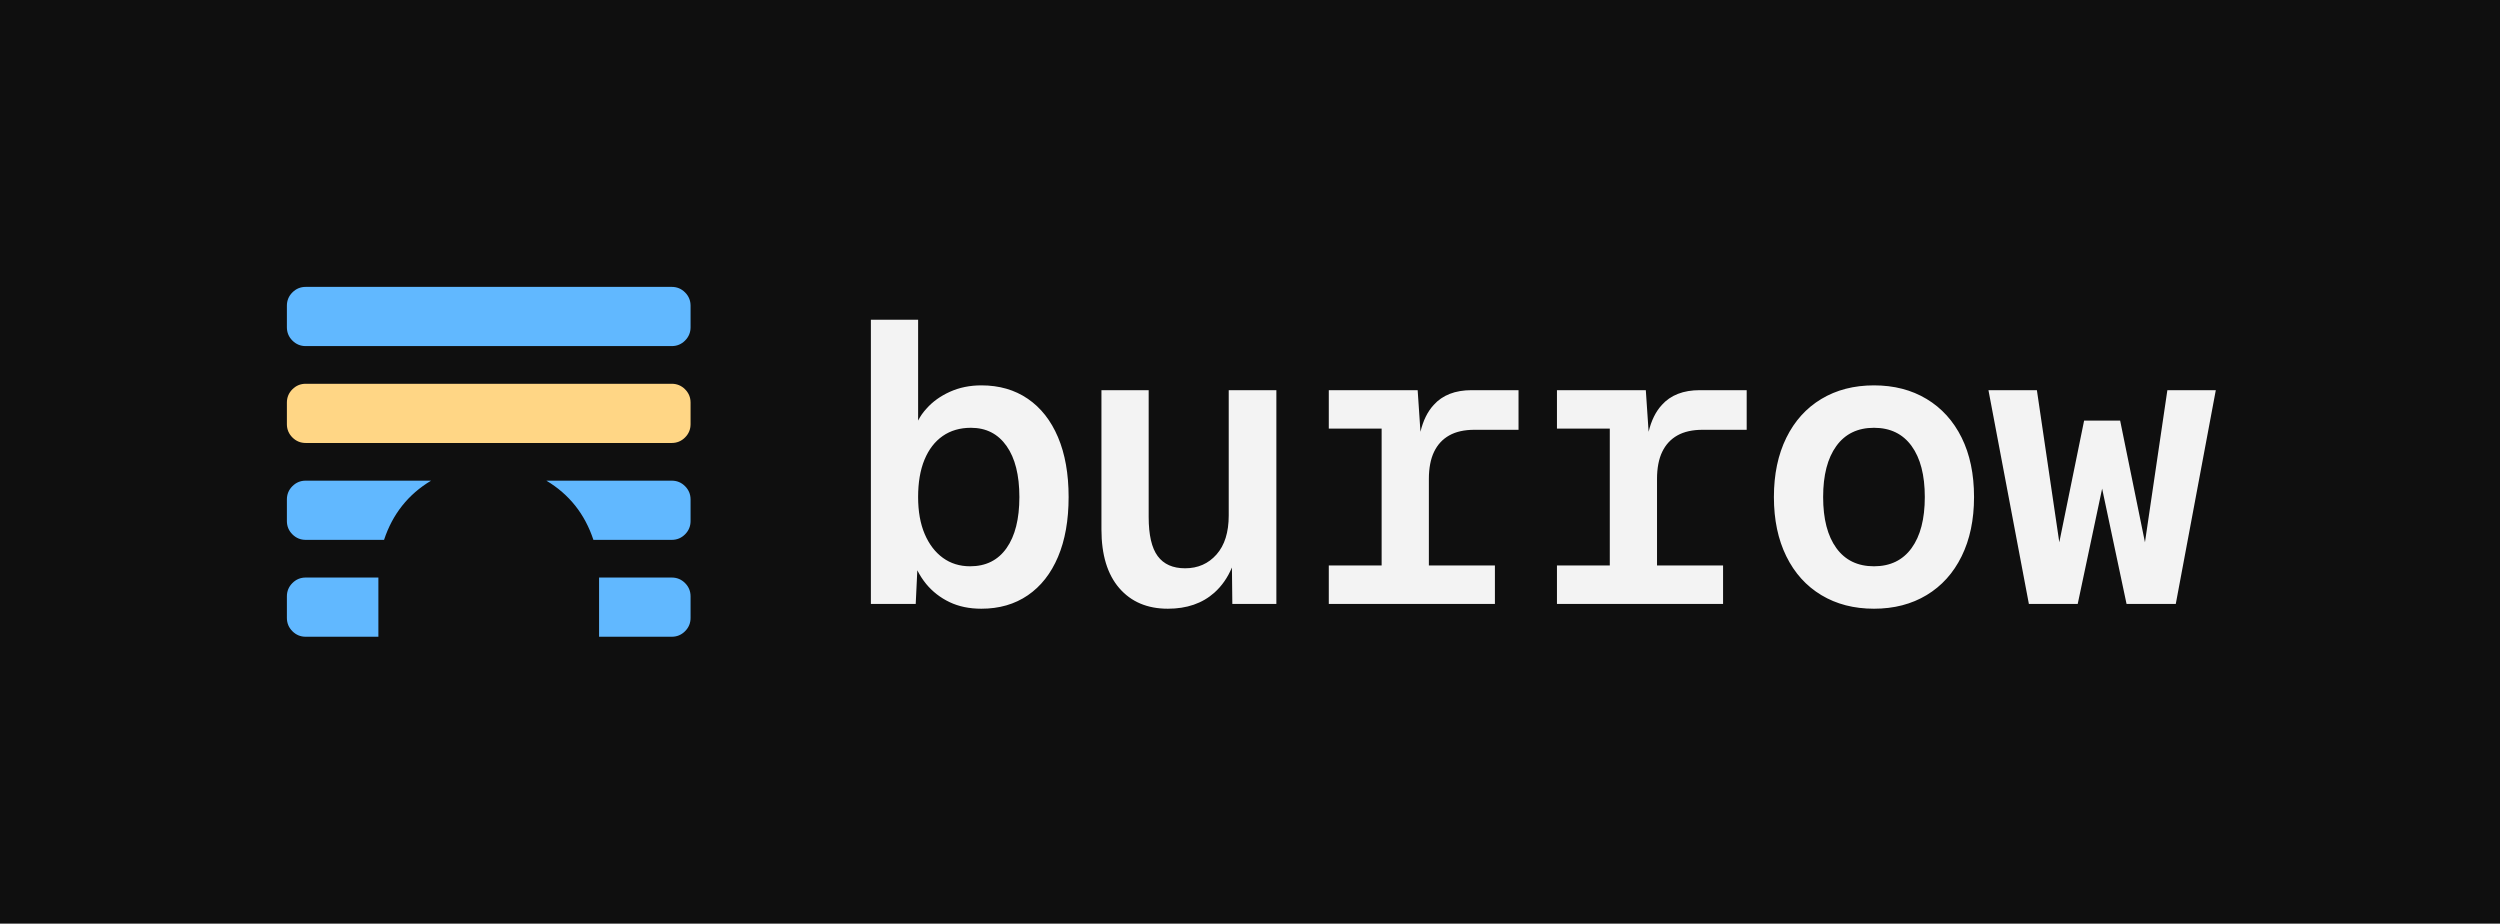
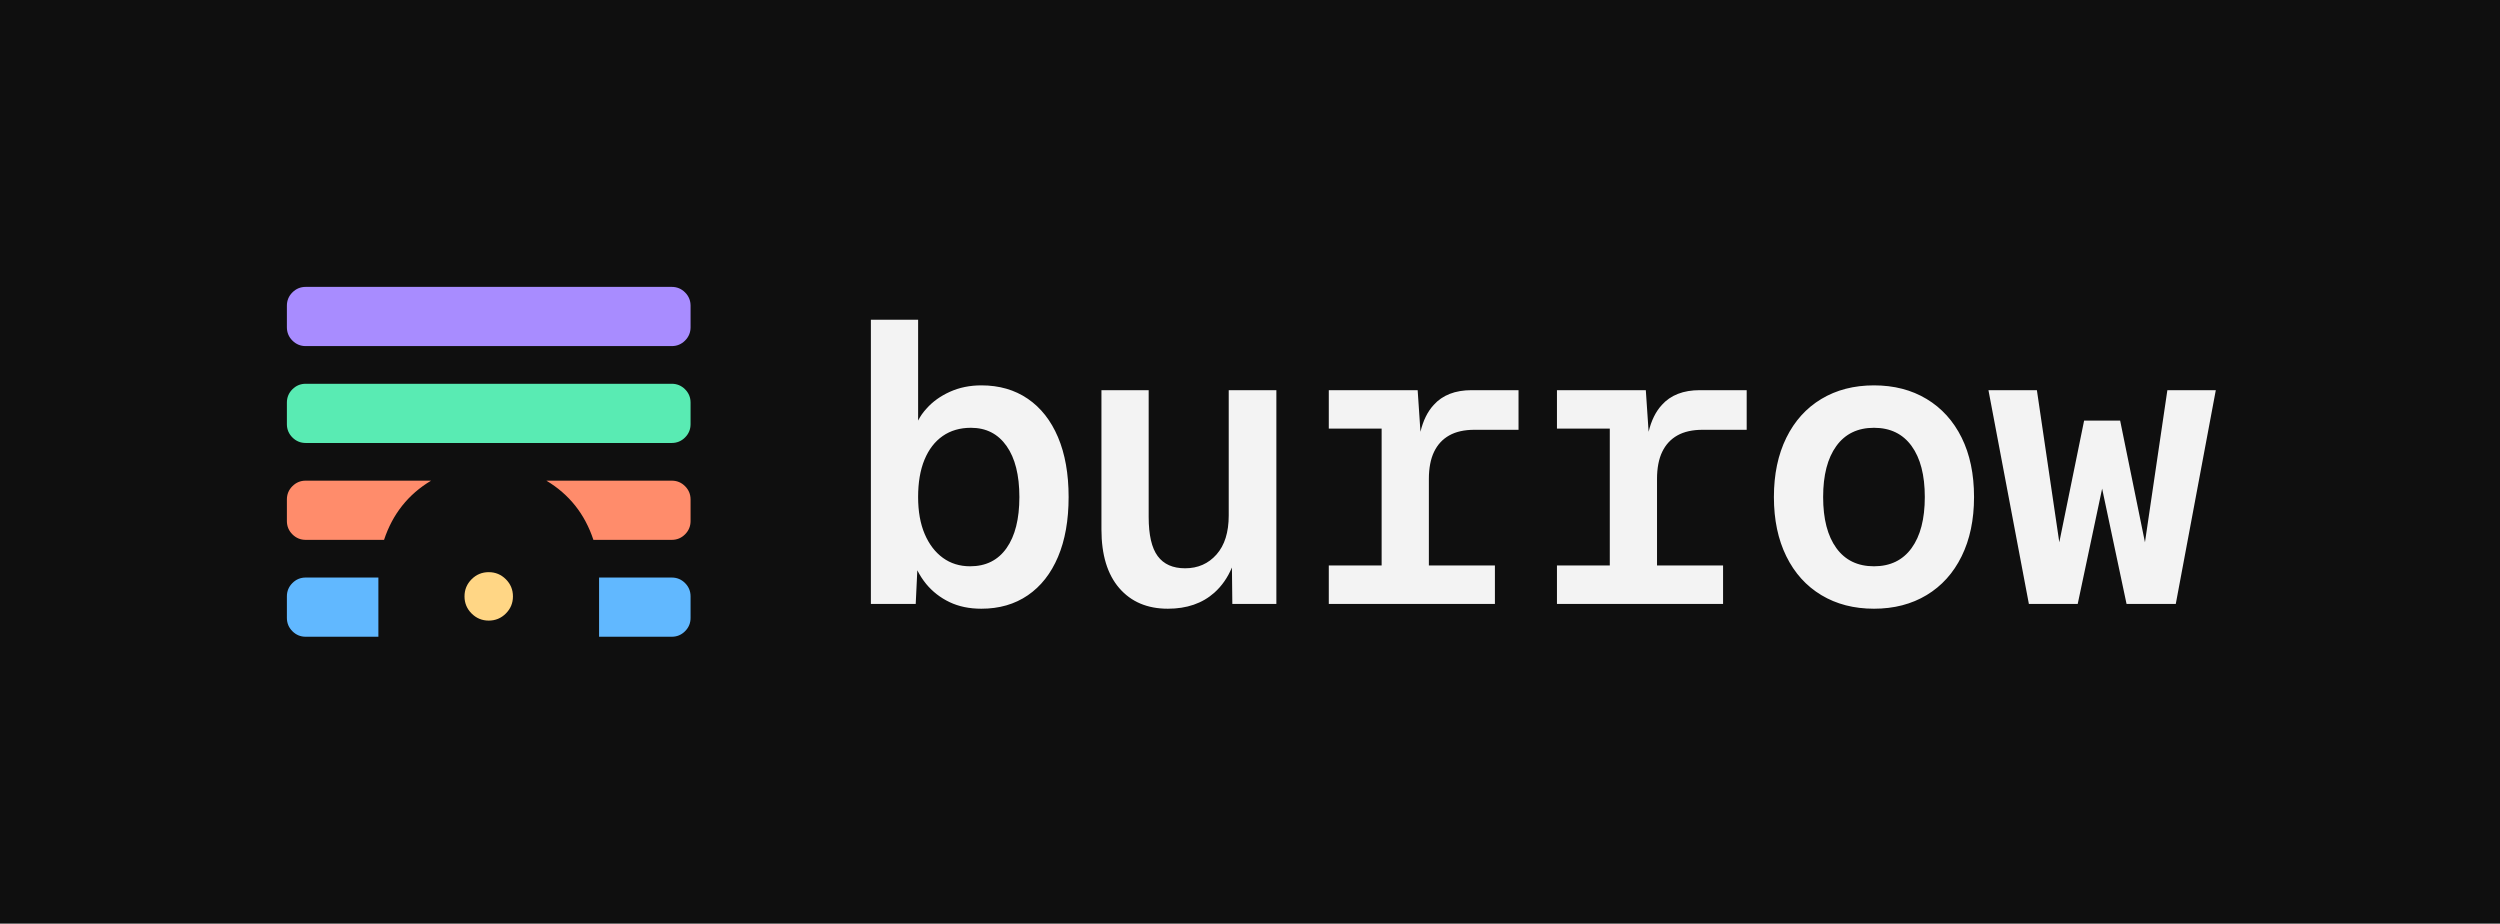
- <svg xmlns="http://www.w3.org/2000/svg" viewBox="-296.016 -112.5 879.678 325" data-kind="on-dark-background" data-ink="-195.069 -11.553 483.662 111.553" data-anchors="181" data-mode="dark" data-ground="background">
+ <svg xmlns="http://www.w3.org/2000/svg" viewBox="-296.016 -112.5 879.678 325" data-kind="on-dark-background" data-ink="-195.069 -11.553 483.662 111.553" data-anchors="190" data-mode="dark" data-ground="background">
  <rect id="ground" x="-296.016" y="-112.5" width="879.678" height="325" fill="#0f0f0f" />
-   <path id="part-brand-6" data-color="brand-6" data-parts="s1 s3 s4" fill="#61b8ff" d="M-188.441 -11.553L-59.653 -11.553Q-56.907 -11.553 -54.966 -9.611Q-53.024 -7.67 -53.024 -4.924L-53.024 2.652Q-53.024 5.397 -54.966 7.339Q-56.907 9.28 -59.653 9.28L-188.441 9.28Q-191.186 9.28 -193.128 7.339Q-195.069 5.397 -195.069 2.652L-195.069 -4.924Q-195.069 -7.67 -193.128 -9.611Q-191.186 -11.553 -188.441 -11.553ZM-87.213 77.462Q-91.728 63.822 -103.768 56.629L-59.653 56.629Q-56.907 56.629 -54.966 58.571Q-53.024 60.512 -53.024 63.258L-53.024 70.833Q-53.024 73.579 -54.966 75.52Q-56.907 77.462 -59.653 77.462L-87.213 77.462ZM-188.441 56.629L-144.325 56.629Q-156.364 63.822 -160.881 77.462L-188.441 77.462Q-191.186 77.462 -193.128 75.52Q-195.069 73.579 -195.069 70.833L-195.069 63.258Q-195.069 60.512 -193.128 58.571Q-191.186 56.629 -188.441 56.629ZM-188.441 90.72L-162.872 90.72L-162.872 111.553L-188.441 111.553Q-191.186 111.553 -193.128 109.611Q-195.069 107.67 -195.069 104.924L-195.069 97.348Q-195.069 94.603 -193.128 92.661Q-191.186 90.72 -188.441 90.72ZM-85.221 90.72L-59.653 90.72Q-56.907 90.72 -54.966 92.661Q-53.024 94.603 -53.024 97.348L-53.024 104.924Q-53.024 107.67 -54.966 109.611Q-56.907 111.553 -59.653 111.553L-85.221 111.553L-85.221 90.72Z" />
-   <path id="s2" data-color="brand-2" data-parts="s2" fill="#ffd685" d="M-188.441 22.538L-59.653 22.538Q-56.907 22.538 -54.966 24.48Q-53.024 26.421 -53.024 29.167L-53.024 36.742Q-53.024 39.488 -54.966 41.429Q-56.907 43.371 -59.653 43.371L-188.441 43.371Q-191.186 43.371 -193.128 41.429Q-195.069 39.488 -195.069 36.742L-195.069 29.167Q-195.069 26.421 -193.128 24.48Q-191.186 22.538 -188.441 22.538Z" />
+   <path id="rect-1" data-color="brand-3" data-parts="rect-1" fill="#a88cff" d="M-188.441 -11.553L-59.653 -11.553Q-56.907 -11.553 -54.966 -9.611Q-53.024 -7.67 -53.024 -4.924L-53.024 2.652Q-53.024 5.397 -54.966 7.339Q-56.907 9.28 -59.653 9.28L-188.441 9.28Q-191.186 9.28 -193.128 7.339Q-195.069 5.397 -195.069 2.652L-195.069 -4.924Q-195.069 -7.67 -193.128 -9.611Q-191.186 -11.553 -188.441 -11.553Z" />
+   <path id="rect-2" data-color="brand-4" data-parts="rect-2" fill="#59ebb3" d="M-188.441 22.538L-59.653 22.538Q-56.907 22.538 -54.966 24.48Q-53.024 26.421 -53.024 29.167L-53.024 36.742Q-53.024 39.488 -54.966 41.429Q-56.907 43.371 -59.653 43.371L-188.441 43.371Q-191.186 43.371 -193.128 41.429Q-195.069 39.488 -195.069 36.742L-195.069 29.167Q-195.069 26.421 -193.128 24.48Q-191.186 22.538 -188.441 22.538Z" />
+   <path id="rect-3" data-color="brand-5" data-parts="rect-3" fill="#ff8c6b" d="M-87.213 77.462Q-91.728 63.822 -103.768 56.629L-59.653 56.629Q-56.907 56.629 -54.966 58.571Q-53.024 60.512 -53.024 63.258L-53.024 70.833Q-53.024 73.579 -54.966 75.52Q-56.907 77.462 -59.653 77.462L-87.213 77.462ZM-188.441 56.629L-144.325 56.629Q-156.364 63.822 -160.881 77.462L-188.441 77.462Q-191.186 77.462 -193.128 75.52Q-195.069 73.579 -195.069 70.833L-195.069 63.258Q-195.069 60.512 -193.128 58.571Q-191.186 56.629 -188.441 56.629Z" />
+   <path id="rect-5" data-color="brand-6" data-parts="rect-5" fill="#61b8ff" d="M-188.441 90.72L-162.872 90.72L-162.872 111.553L-188.441 111.553Q-191.186 111.553 -193.128 109.611Q-195.069 107.67 -195.069 104.924L-195.069 97.348Q-195.069 94.603 -193.128 92.661Q-191.186 90.72 -188.441 90.72ZM-85.221 90.72L-59.653 90.72Q-56.907 90.72 -54.966 92.661Q-53.024 94.603 -53.024 97.348L-53.024 104.924Q-53.024 107.67 -54.966 109.611Q-56.907 111.553 -59.653 111.553L-85.221 111.553L-85.221 90.72Z" />
+   <path id="circle-8" data-color="brand-2" data-parts="circle-8" fill="#ffd685" d="M-115.524 97.348Q-115.524 100.878 -118.021 103.375Q-120.517 105.871 -124.047 105.871Q-127.577 105.871 -130.073 103.375Q-132.569 100.878 -132.569 97.348Q-132.569 93.818 -130.073 91.322Q-127.576 88.826 -124.047 88.826Q-120.517 88.826 -118.021 91.322Q-115.524 93.819 -115.524 97.348Z" />
  <path id="wordmark" data-color="text" data-parts="wordmark" fill="#f3f3f3" d="M49.296 101.69Q42.958 101.69 38.099 99.366Q33.239 97.042 29.859 92.958Q28.028 90.704 26.761 88.169L26.197 100L10.423 100L10.423 0L27.042 0L27.042 35.493Q28.169 33.239 30 31.268Q33.239 27.606 38.239 25.352Q43.239 23.099 49.296 23.099Q58.732 23.099 65.634 27.817Q72.535 32.535 76.268 41.338Q80 50.141 80 62.394Q80 74.648 76.268 83.451Q72.535 92.254 65.634 96.972Q58.732 101.69 49.296 101.69ZM363.38 101.69Q352.817 101.69 344.859 96.901Q336.901 92.113 332.535 83.239Q328.169 74.366 328.169 62.394Q328.169 50.423 332.535 41.549Q336.901 32.676 344.859 27.887Q352.817 23.099 363.38 23.099Q373.944 23.099 381.901 27.887Q389.859 32.676 394.225 41.479Q398.592 50.282 398.592 62.394Q398.592 74.366 394.225 83.239Q389.859 92.113 381.901 96.901Q373.944 101.69 363.38 101.69ZM417.887 100L403.662 24.789L420.704 24.789L428.592 78.31L437.324 35.493L450 35.493L458.732 78.31L466.62 24.789L483.662 24.789L469.577 100L452.254 100L443.662 59.437L435.07 100ZM114.93 101.69Q104.085 101.69 97.817 94.437Q91.549 87.183 91.549 73.803L91.549 24.789L108.169 24.789L108.169 69.437Q108.169 78.873 111.338 83.169Q114.507 87.465 120.986 87.465Q127.746 87.465 132.042 82.606Q136.338 77.746 136.338 68.873L136.338 24.789L153.099 24.789L153.099 100L137.606 100L137.465 87.183Q135.211 92.535 131.268 96.056Q124.93 101.69 114.93 101.69ZM251.831 100L251.831 86.479L270.423 86.479L270.423 38.31L251.831 38.31L251.831 24.789L283.099 24.789L284.085 39.437Q285.493 33.521 288.732 30Q293.38 24.789 302.113 24.789L318.592 24.789L318.592 38.732L303.099 38.732Q297.746 38.732 294.225 40.704Q290.704 42.676 288.873 46.479Q287.042 50.282 287.042 56.056L287.042 86.479L310.282 86.479L310.282 100ZM171.549 100L171.549 86.479L190.141 86.479L190.141 38.31L171.549 38.31L171.549 24.789L202.817 24.789L203.803 39.437Q205.211 33.521 208.451 30Q213.099 24.789 221.831 24.789L238.31 24.789L238.31 38.732L222.817 38.732Q217.465 38.732 213.944 40.704Q210.423 42.676 208.592 46.479Q206.761 50.282 206.761 56.056L206.761 86.479L230 86.479L230 100ZM363.38 86.761Q371.972 86.761 376.62 80.352Q381.268 73.944 381.268 62.394Q381.268 50.845 376.62 44.437Q371.972 38.028 363.38 38.028Q354.789 38.028 350.141 44.437Q345.493 50.845 345.493 62.394Q345.493 73.944 350.141 80.352Q354.789 86.761 363.38 86.761ZM45.352 86.761Q53.662 86.761 58.169 80.352Q62.676 73.944 62.676 62.394Q62.676 50.845 58.169 44.437Q53.662 38.028 45.634 38.028Q39.859 38.028 35.704 40.915Q31.549 43.803 29.296 49.225Q27.042 54.648 27.042 62.394Q27.042 70 29.366 75.423Q31.69 80.845 35.775 83.803Q39.859 86.761 45.352 86.761Z" />
</svg>
